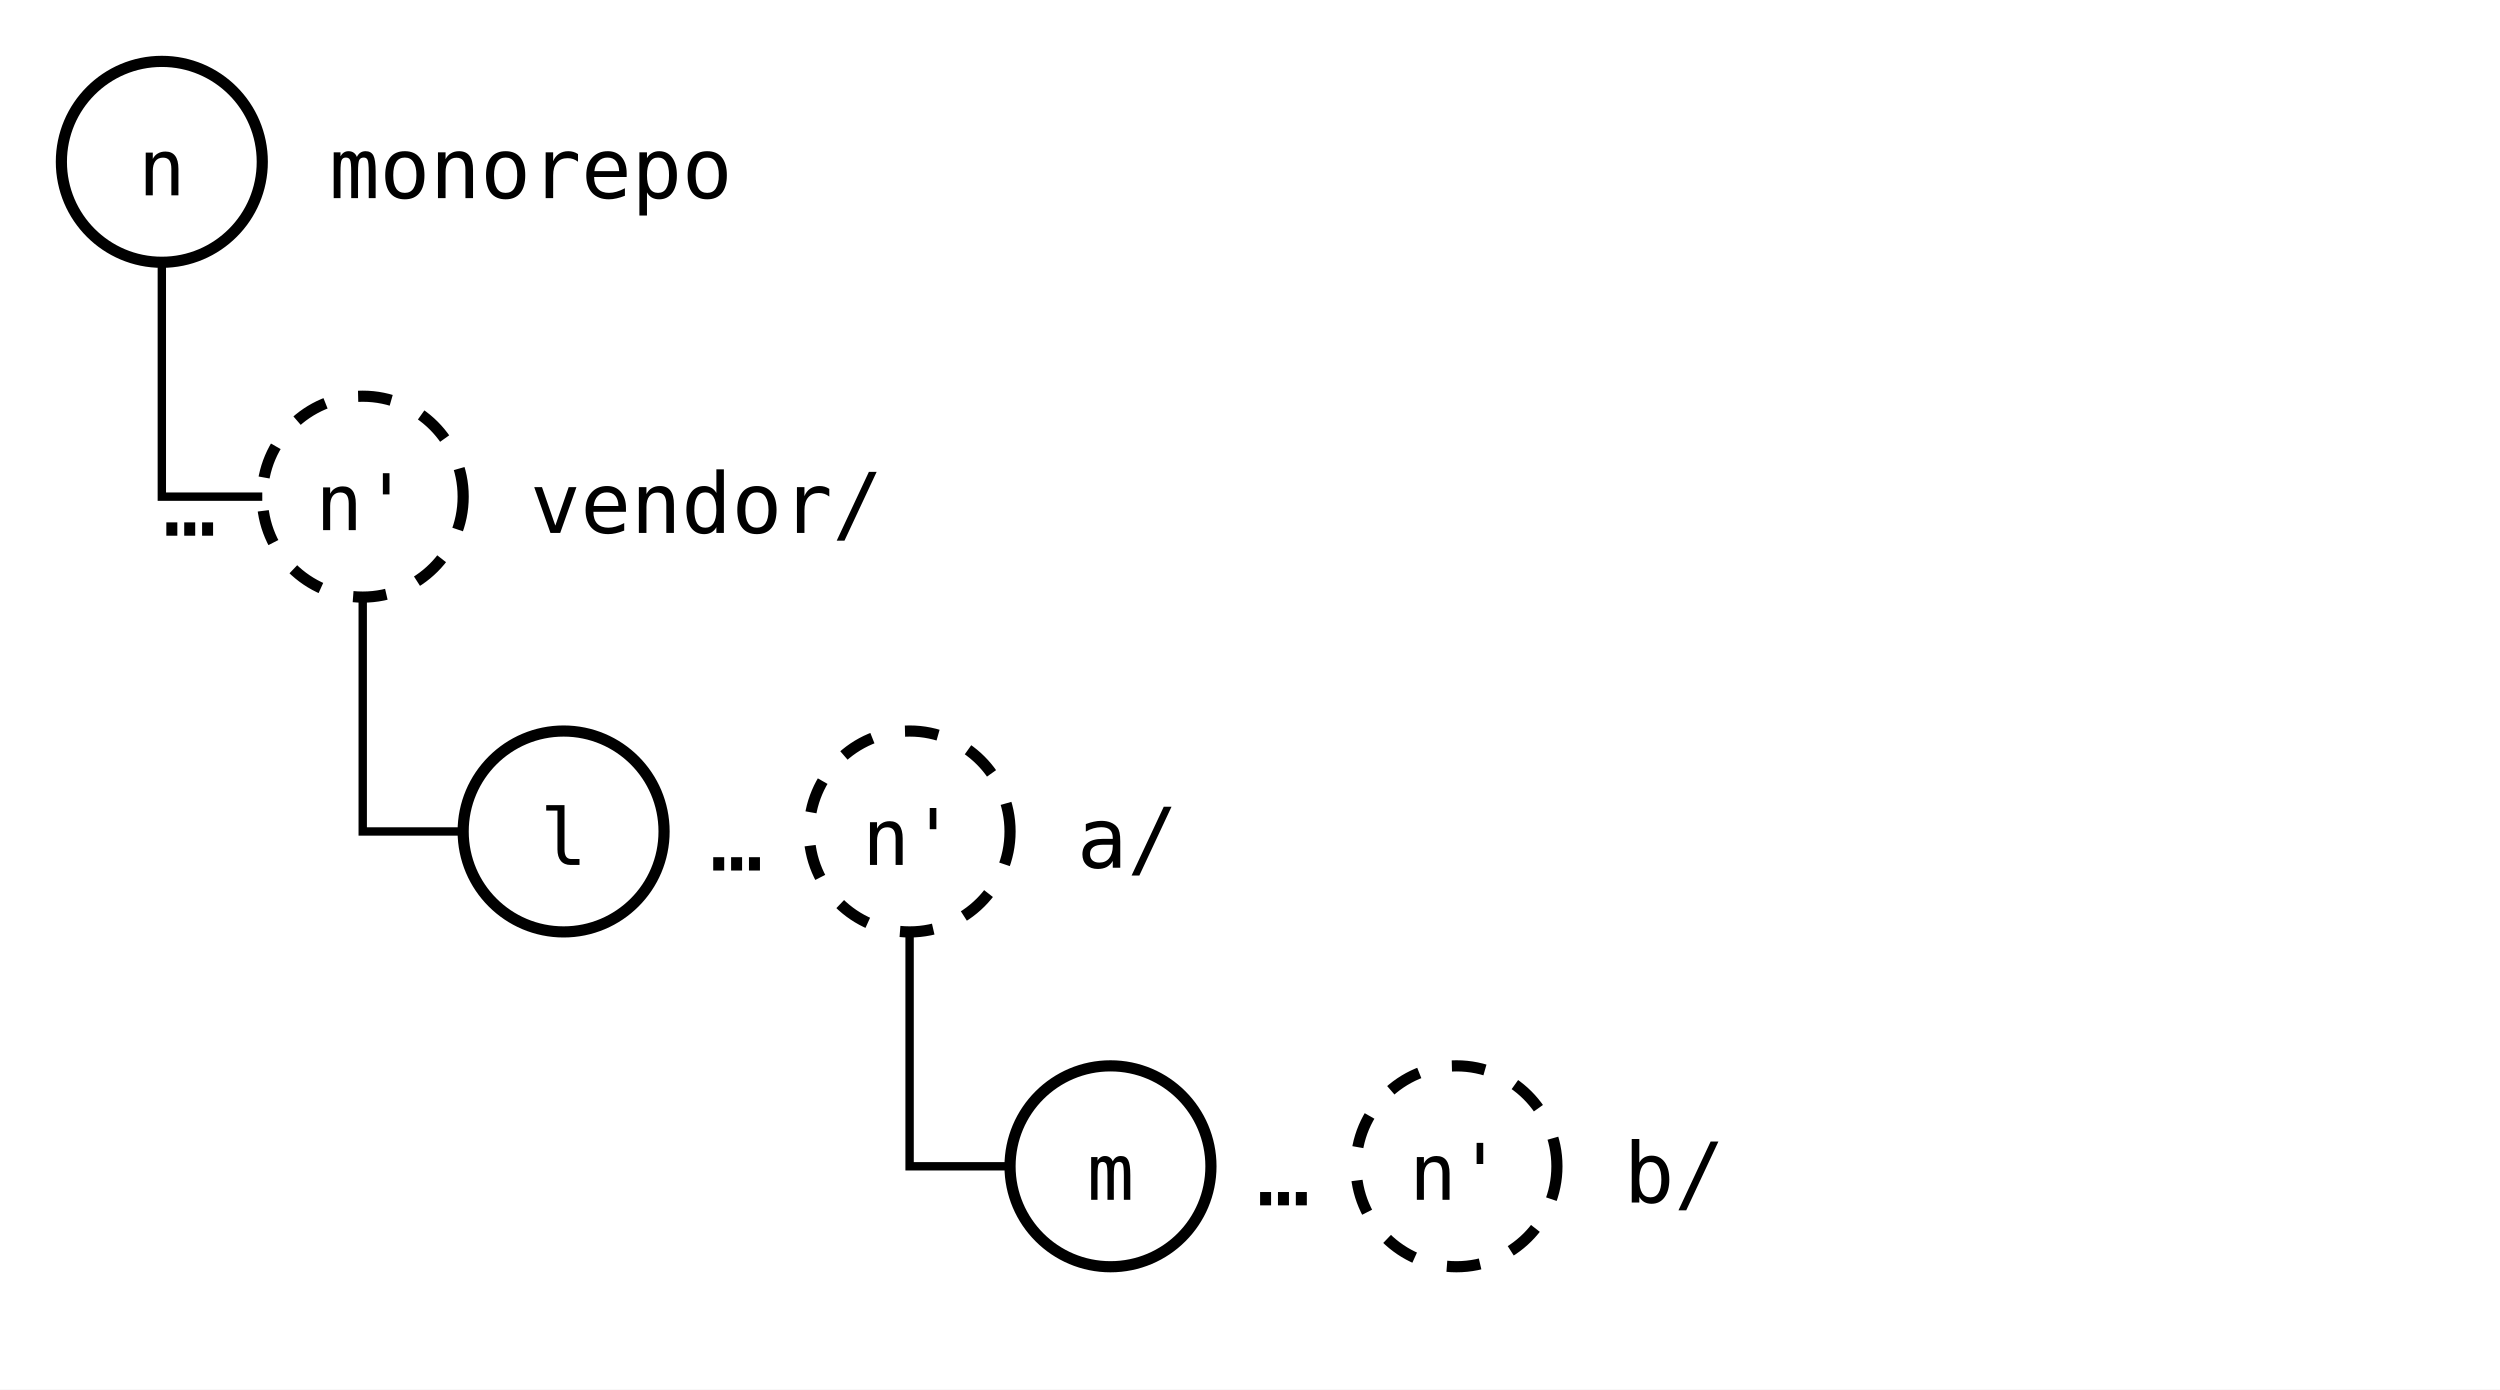
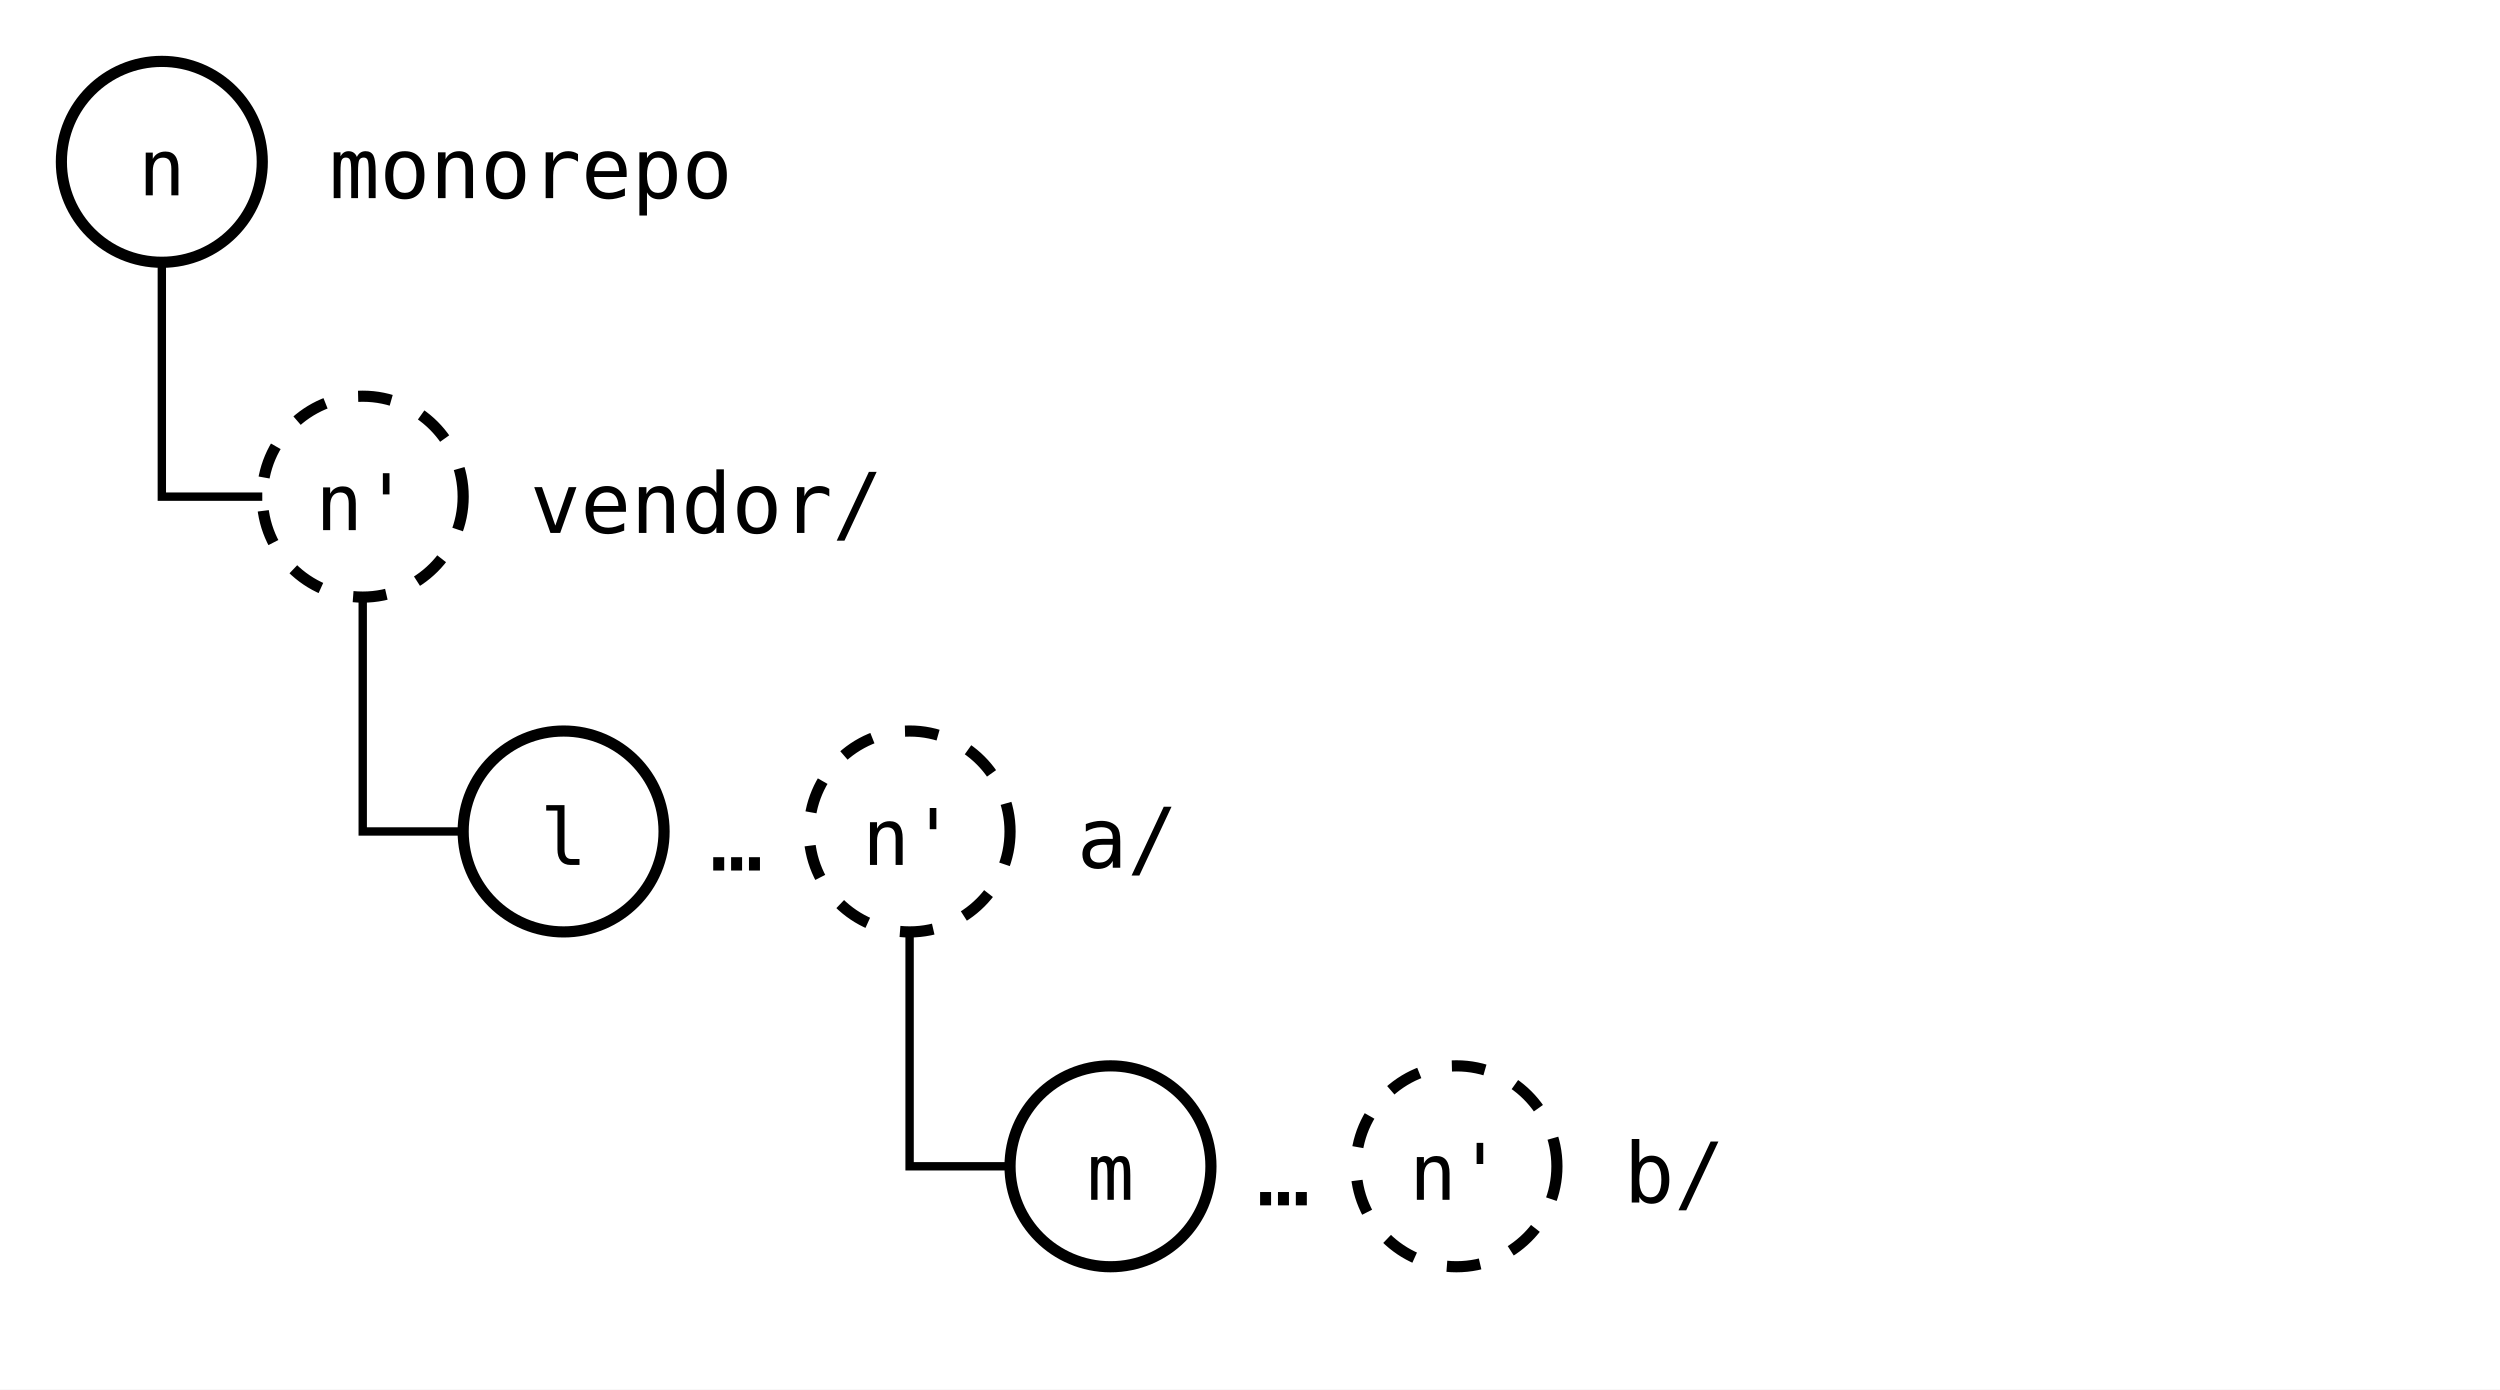
- <svg xmlns="http://www.w3.org/2000/svg" style="background: #ffffff; background-color: light-dark(#ffffff, #121212); color-scheme: light dark;" version="1.1" width="448px" height="249px" viewBox="0 0 448 249" id="ge-svg-3a7fDQkL2hRmOWZ3bqef" content="&lt;mxfile host=&quot;Electron&quot;&gt;&#10;  &lt;diagram name=&quot;tree&quot; id=&quot;tree&quot;&gt;&#10;    &lt;mxGraphModel dx=&quot;-231&quot; dy=&quot;-66&quot; grid=&quot;0&quot; gridSize=&quot;10&quot; guides=&quot;1&quot; tooltips=&quot;1&quot; connect=&quot;1&quot; arrows=&quot;1&quot; fold=&quot;0&quot; page=&quot;0&quot; pageScale=&quot;1&quot; pageWidth=&quot;850&quot; pageHeight=&quot;1100&quot; background=&quot;#ffffff&quot; math=&quot;0&quot; shadow=&quot;0&quot;&gt;&#10;      &lt;root&gt;&#10;        &lt;mxCell id=&quot;0&quot; /&gt;&#10;        &lt;mxCell id=&quot;1&quot; parent=&quot;0&quot; /&gt;&#10;        &lt;mxCell id=&quot;s0&quot; parent=&quot;1&quot; style=&quot;ellipse;aspect=fixed;strokeWidth=2;fontSize=14;fontFamily=Roboto Mono,monospace;&quot; value=&quot;n&quot; vertex=&quot;1&quot;&gt;&#10;          &lt;mxGeometry height=&quot;36&quot; width=&quot;36&quot; as=&quot;geometry&quot; /&gt;&#10;        &lt;/mxCell&gt;&#10;        &lt;mxCell id=&quot;f0&quot; parent=&quot;1&quot; style=&quot;text;align=left;verticalAlign=middle;fontSize=15;fontFamily=Roboto Mono,monospace;tree=1;&quot; value=&quot;monorepo&quot; vertex=&quot;1&quot;&gt;&#10;          &lt;mxGeometry height=&quot;36&quot; width=&quot;192&quot; x=&quot;46&quot; as=&quot;geometry&quot; /&gt;&#10;        &lt;/mxCell&gt;&#10;        &lt;mxCell id=&quot;dots1&quot; parent=&quot;1&quot; style=&quot;text;align=center;verticalAlign=middle;fontSize=16;fontFamily=Roboto Mono,monospace;&quot; value=&quot;…&quot; vertex=&quot;1&quot;&gt;&#10;          &lt;mxGeometry height=&quot;36&quot; width=&quot;22&quot; x=&quot;12&quot; y=&quot;60&quot; as=&quot;geometry&quot; /&gt;&#10;        &lt;/mxCell&gt;&#10;        &lt;mxCell id=&quot;r1&quot; parent=&quot;1&quot; style=&quot;ellipse;aspect=fixed;strokeWidth=2;fontSize=14;fontFamily=Roboto Mono,monospace;dashed=1;&quot; value=&quot;n&amp;#39;&quot; vertex=&quot;1&quot;&gt;&#10;          &lt;mxGeometry height=&quot;36&quot; width=&quot;36&quot; x=&quot;36&quot; y=&quot;60&quot; as=&quot;geometry&quot; /&gt;&#10;        &lt;/mxCell&gt;&#10;        &lt;mxCell id=&quot;f1&quot; parent=&quot;1&quot; style=&quot;text;align=left;verticalAlign=middle;fontSize=15;fontFamily=Roboto Mono,monospace;&quot; value=&quot;vendor/&quot; vertex=&quot;1&quot;&gt;&#10;          &lt;mxGeometry height=&quot;36&quot; width=&quot;183&quot; x=&quot;82&quot; y=&quot;60&quot; as=&quot;geometry&quot; /&gt;&#10;        &lt;/mxCell&gt;&#10;        &lt;mxCell id=&quot;s2&quot; parent=&quot;1&quot; style=&quot;ellipse;aspect=fixed;strokeWidth=2;fontSize=14;fontFamily=Roboto Mono,monospace;&quot; value=&quot;l&quot; vertex=&quot;1&quot;&gt;&#10;          &lt;mxGeometry height=&quot;36&quot; width=&quot;36&quot; x=&quot;72&quot; y=&quot;120&quot; as=&quot;geometry&quot; /&gt;&#10;        &lt;/mxCell&gt;&#10;        &lt;mxCell id=&quot;dots2&quot; parent=&quot;1&quot; style=&quot;text;align=center;verticalAlign=middle;fontSize=16;fontFamily=Roboto Mono,monospace;&quot; value=&quot;…&quot; vertex=&quot;1&quot;&gt;&#10;          &lt;mxGeometry height=&quot;36&quot; width=&quot;22&quot; x=&quot;110&quot; y=&quot;120&quot; as=&quot;geometry&quot; /&gt;&#10;        &lt;/mxCell&gt;&#10;        &lt;mxCell id=&quot;r2&quot; parent=&quot;1&quot; style=&quot;ellipse;aspect=fixed;strokeWidth=2;fontSize=14;fontFamily=Roboto Mono,monospace;dashed=1;&quot; value=&quot;n&amp;#39;&quot; vertex=&quot;1&quot;&gt;&#10;          &lt;mxGeometry height=&quot;36&quot; width=&quot;36&quot; x=&quot;134&quot; y=&quot;120&quot; as=&quot;geometry&quot; /&gt;&#10;        &lt;/mxCell&gt;&#10;        &lt;mxCell id=&quot;f2&quot; parent=&quot;1&quot; style=&quot;text;align=left;verticalAlign=middle;fontSize=15;fontFamily=Roboto Mono,monospace;&quot; value=&quot;a/&quot; vertex=&quot;1&quot;&gt;&#10;          &lt;mxGeometry height=&quot;36&quot; width=&quot;138&quot; x=&quot;180&quot; y=&quot;120&quot; as=&quot;geometry&quot; /&gt;&#10;        &lt;/mxCell&gt;&#10;        &lt;mxCell id=&quot;s3&quot; parent=&quot;1&quot; style=&quot;ellipse;aspect=fixed;strokeWidth=2;fontSize=14;fontFamily=Roboto Mono,monospace;&quot; value=&quot;m&quot; vertex=&quot;1&quot;&gt;&#10;          &lt;mxGeometry height=&quot;36&quot; width=&quot;36&quot; x=&quot;170&quot; y=&quot;180&quot; as=&quot;geometry&quot; /&gt;&#10;        &lt;/mxCell&gt;&#10;        &lt;mxCell id=&quot;dots3&quot; parent=&quot;1&quot; style=&quot;text;align=center;verticalAlign=middle;fontSize=16;fontFamily=Roboto Mono,monospace;&quot; value=&quot;…&quot; vertex=&quot;1&quot;&gt;&#10;          &lt;mxGeometry height=&quot;36&quot; width=&quot;22&quot; x=&quot;208&quot; y=&quot;180&quot; as=&quot;geometry&quot; /&gt;&#10;        &lt;/mxCell&gt;&#10;        &lt;mxCell id=&quot;r3&quot; parent=&quot;1&quot; style=&quot;ellipse;aspect=fixed;strokeWidth=2;fontSize=14;fontFamily=Roboto Mono,monospace;dashed=1;&quot; value=&quot;n&amp;#39;&quot; vertex=&quot;1&quot;&gt;&#10;          &lt;mxGeometry height=&quot;36&quot; width=&quot;36&quot; x=&quot;232&quot; y=&quot;180&quot; as=&quot;geometry&quot; /&gt;&#10;        &lt;/mxCell&gt;&#10;        &lt;mxCell id=&quot;f3&quot; parent=&quot;1&quot; style=&quot;text;align=left;verticalAlign=middle;fontSize=15;fontFamily=Roboto Mono,monospace;&quot; value=&quot;b/&quot; vertex=&quot;1&quot;&gt;&#10;          &lt;mxGeometry height=&quot;36&quot; width=&quot;138&quot; x=&quot;278&quot; y=&quot;180&quot; as=&quot;geometry&quot; /&gt;&#10;        &lt;/mxCell&gt;&#10;        &lt;mxCell id=&quot;c1&quot; edge=&quot;1&quot; parent=&quot;1&quot; source=&quot;s0&quot; style=&quot;endArrow=none;strokeWidth=1.5;edgeStyle=orthogonalEdgeStyle;rounded=0;exitX=0.5;exitY=1;exitDx=0;exitDy=0;entryX=0;entryY=0.5;entryDx=0;entryDy=0;&quot; target=&quot;r1&quot;&gt;&#10;          &lt;mxGeometry relative=&quot;1&quot; as=&quot;geometry&quot; /&gt;&#10;        &lt;/mxCell&gt;&#10;        &lt;mxCell id=&quot;c2&quot; edge=&quot;1&quot; parent=&quot;1&quot; source=&quot;r1&quot; style=&quot;endArrow=none;strokeWidth=1.5;edgeStyle=orthogonalEdgeStyle;rounded=0;exitX=0.5;exitY=1;exitDx=0;exitDy=0;entryX=0;entryY=0.5;entryDx=0;entryDy=0;&quot; target=&quot;s2&quot;&gt;&#10;          &lt;mxGeometry relative=&quot;1&quot; as=&quot;geometry&quot; /&gt;&#10;        &lt;/mxCell&gt;&#10;        &lt;mxCell id=&quot;c3&quot; edge=&quot;1&quot; parent=&quot;1&quot; source=&quot;r2&quot; style=&quot;endArrow=none;strokeWidth=1.5;edgeStyle=orthogonalEdgeStyle;rounded=0;exitX=0.5;exitY=1;exitDx=0;exitDy=0;entryX=0;entryY=0.5;entryDx=0;entryDy=0;&quot; target=&quot;s3&quot;&gt;&#10;          &lt;mxGeometry relative=&quot;1&quot; as=&quot;geometry&quot; /&gt;&#10;        &lt;/mxCell&gt;&#10;      &lt;/root&gt;&#10;    &lt;/mxGraphModel&gt;&#10;  &lt;/diagram&gt;&#10;&lt;/mxfile&gt;&#10;">
-   <style type="text/css">@supports (color: light-dark(#000, #fff)) { #ge-svg-3a7fDQkL2hRmOWZ3bqef { --ge-adaptive-bg: light-dark(#ffffff, var(--ge-dark-color, #121212)); } }</style>
+ <svg xmlns="http://www.w3.org/2000/svg" style="background: #ffffff; background-color: light-dark(#ffffff, #121212); color-scheme: light dark;" version="1.1" width="448px" height="249px" viewBox="0 0 448 249" id="ge-svg-EuSIqHh8MN30OeMZs-M0" content="&lt;mxfile host=&quot;Electron&quot;&gt;&#10;  &lt;diagram name=&quot;tree&quot; id=&quot;tree&quot;&gt;&#10;    &lt;mxGraphModel dx=&quot;-231&quot; dy=&quot;-66&quot; grid=&quot;0&quot; gridSize=&quot;10&quot; guides=&quot;1&quot; tooltips=&quot;1&quot; connect=&quot;1&quot; arrows=&quot;1&quot; fold=&quot;0&quot; page=&quot;0&quot; pageScale=&quot;1&quot; pageWidth=&quot;850&quot; pageHeight=&quot;1100&quot; background=&quot;#ffffff&quot; math=&quot;0&quot; shadow=&quot;0&quot;&gt;&#10;      &lt;root&gt;&#10;        &lt;mxCell id=&quot;0&quot; /&gt;&#10;        &lt;mxCell id=&quot;1&quot; parent=&quot;0&quot; /&gt;&#10;        &lt;mxCell id=&quot;s0&quot; parent=&quot;1&quot; style=&quot;ellipse;aspect=fixed;strokeWidth=2;fontSize=14;fontFamily=Roboto Mono,monospace;&quot; value=&quot;n&quot; vertex=&quot;1&quot;&gt;&#10;          &lt;mxGeometry height=&quot;36&quot; width=&quot;36&quot; as=&quot;geometry&quot; /&gt;&#10;        &lt;/mxCell&gt;&#10;        &lt;mxCell id=&quot;f0&quot; parent=&quot;1&quot; style=&quot;text;align=left;verticalAlign=middle;fontSize=15;fontFamily=Roboto Mono,monospace;tree=1;&quot; value=&quot;monorepo&quot; vertex=&quot;1&quot;&gt;&#10;          &lt;mxGeometry height=&quot;36&quot; width=&quot;192&quot; x=&quot;46&quot; as=&quot;geometry&quot; /&gt;&#10;        &lt;/mxCell&gt;&#10;        &lt;mxCell id=&quot;r1&quot; parent=&quot;1&quot; style=&quot;ellipse;aspect=fixed;strokeWidth=2;fontSize=14;fontFamily=Roboto Mono,monospace;dashed=1;&quot; value=&quot;n&amp;#39;&quot; vertex=&quot;1&quot;&gt;&#10;          &lt;mxGeometry height=&quot;36&quot; width=&quot;36&quot; x=&quot;36&quot; y=&quot;60&quot; as=&quot;geometry&quot; /&gt;&#10;        &lt;/mxCell&gt;&#10;        &lt;mxCell id=&quot;f1&quot; parent=&quot;1&quot; style=&quot;text;align=left;verticalAlign=middle;fontSize=15;fontFamily=Roboto Mono,monospace;&quot; value=&quot;vendor/&quot; vertex=&quot;1&quot;&gt;&#10;          &lt;mxGeometry height=&quot;36&quot; width=&quot;183&quot; x=&quot;82&quot; y=&quot;60&quot; as=&quot;geometry&quot; /&gt;&#10;        &lt;/mxCell&gt;&#10;        &lt;mxCell id=&quot;s2&quot; parent=&quot;1&quot; style=&quot;ellipse;aspect=fixed;strokeWidth=2;fontSize=14;fontFamily=Roboto Mono,monospace;&quot; value=&quot;l&quot; vertex=&quot;1&quot;&gt;&#10;          &lt;mxGeometry height=&quot;36&quot; width=&quot;36&quot; x=&quot;72&quot; y=&quot;120&quot; as=&quot;geometry&quot; /&gt;&#10;        &lt;/mxCell&gt;&#10;        &lt;mxCell id=&quot;dots2&quot; parent=&quot;1&quot; style=&quot;text;align=center;verticalAlign=middle;fontSize=16;fontFamily=Roboto Mono,monospace;&quot; value=&quot;…&quot; vertex=&quot;1&quot;&gt;&#10;          &lt;mxGeometry height=&quot;36&quot; width=&quot;22&quot; x=&quot;110&quot; y=&quot;120&quot; as=&quot;geometry&quot; /&gt;&#10;        &lt;/mxCell&gt;&#10;        &lt;mxCell id=&quot;r2&quot; parent=&quot;1&quot; style=&quot;ellipse;aspect=fixed;strokeWidth=2;fontSize=14;fontFamily=Roboto Mono,monospace;dashed=1;&quot; value=&quot;n&amp;#39;&quot; vertex=&quot;1&quot;&gt;&#10;          &lt;mxGeometry height=&quot;36&quot; width=&quot;36&quot; x=&quot;134&quot; y=&quot;120&quot; as=&quot;geometry&quot; /&gt;&#10;        &lt;/mxCell&gt;&#10;        &lt;mxCell id=&quot;f2&quot; parent=&quot;1&quot; style=&quot;text;align=left;verticalAlign=middle;fontSize=15;fontFamily=Roboto Mono,monospace;&quot; value=&quot;a/&quot; vertex=&quot;1&quot;&gt;&#10;          &lt;mxGeometry height=&quot;36&quot; width=&quot;138&quot; x=&quot;180&quot; y=&quot;120&quot; as=&quot;geometry&quot; /&gt;&#10;        &lt;/mxCell&gt;&#10;        &lt;mxCell id=&quot;s3&quot; parent=&quot;1&quot; style=&quot;ellipse;aspect=fixed;strokeWidth=2;fontSize=14;fontFamily=Roboto Mono,monospace;&quot; value=&quot;m&quot; vertex=&quot;1&quot;&gt;&#10;          &lt;mxGeometry height=&quot;36&quot; width=&quot;36&quot; x=&quot;170&quot; y=&quot;180&quot; as=&quot;geometry&quot; /&gt;&#10;        &lt;/mxCell&gt;&#10;        &lt;mxCell id=&quot;dots3&quot; parent=&quot;1&quot; style=&quot;text;align=center;verticalAlign=middle;fontSize=16;fontFamily=Roboto Mono,monospace;&quot; value=&quot;…&quot; vertex=&quot;1&quot;&gt;&#10;          &lt;mxGeometry height=&quot;36&quot; width=&quot;22&quot; x=&quot;208&quot; y=&quot;180&quot; as=&quot;geometry&quot; /&gt;&#10;        &lt;/mxCell&gt;&#10;        &lt;mxCell id=&quot;r3&quot; parent=&quot;1&quot; style=&quot;ellipse;aspect=fixed;strokeWidth=2;fontSize=14;fontFamily=Roboto Mono,monospace;dashed=1;&quot; value=&quot;n&amp;#39;&quot; vertex=&quot;1&quot;&gt;&#10;          &lt;mxGeometry height=&quot;36&quot; width=&quot;36&quot; x=&quot;232&quot; y=&quot;180&quot; as=&quot;geometry&quot; /&gt;&#10;        &lt;/mxCell&gt;&#10;        &lt;mxCell id=&quot;f3&quot; parent=&quot;1&quot; style=&quot;text;align=left;verticalAlign=middle;fontSize=15;fontFamily=Roboto Mono,monospace;&quot; value=&quot;b/&quot; vertex=&quot;1&quot;&gt;&#10;          &lt;mxGeometry height=&quot;36&quot; width=&quot;138&quot; x=&quot;278&quot; y=&quot;180&quot; as=&quot;geometry&quot; /&gt;&#10;        &lt;/mxCell&gt;&#10;        &lt;mxCell id=&quot;c1&quot; edge=&quot;1&quot; parent=&quot;1&quot; source=&quot;s0&quot; style=&quot;endArrow=none;strokeWidth=1.5;edgeStyle=orthogonalEdgeStyle;rounded=0;exitX=0.5;exitY=1;exitDx=0;exitDy=0;entryX=0;entryY=0.5;entryDx=0;entryDy=0;&quot; target=&quot;r1&quot;&gt;&#10;          &lt;mxGeometry relative=&quot;1&quot; as=&quot;geometry&quot; /&gt;&#10;        &lt;/mxCell&gt;&#10;        &lt;mxCell id=&quot;c2&quot; edge=&quot;1&quot; parent=&quot;1&quot; source=&quot;r1&quot; style=&quot;endArrow=none;strokeWidth=1.5;edgeStyle=orthogonalEdgeStyle;rounded=0;exitX=0.5;exitY=1;exitDx=0;exitDy=0;entryX=0;entryY=0.5;entryDx=0;entryDy=0;&quot; target=&quot;s2&quot;&gt;&#10;          &lt;mxGeometry relative=&quot;1&quot; as=&quot;geometry&quot; /&gt;&#10;        &lt;/mxCell&gt;&#10;        &lt;mxCell id=&quot;c3&quot; edge=&quot;1&quot; parent=&quot;1&quot; source=&quot;r2&quot; style=&quot;endArrow=none;strokeWidth=1.5;edgeStyle=orthogonalEdgeStyle;rounded=0;exitX=0.5;exitY=1;exitDx=0;exitDy=0;entryX=0;entryY=0.5;entryDx=0;entryDy=0;&quot; target=&quot;s3&quot;&gt;&#10;          &lt;mxGeometry relative=&quot;1&quot; as=&quot;geometry&quot; /&gt;&#10;        &lt;/mxCell&gt;&#10;      &lt;/root&gt;&#10;    &lt;/mxGraphModel&gt;&#10;  &lt;/diagram&gt;&#10;&lt;/mxfile&gt;&#10;">
+   <style type="text/css">@supports (color: light-dark(#000, #fff)) { #ge-svg-EuSIqHh8MN30OeMZs-M0 { --ge-adaptive-bg: light-dark(#ffffff, var(--ge-dark-color, #121212)); } }</style>
  <defs />
  <rect fill="#ffffff" width="100%" height="100%" x="0" y="0" style="fill: light-dark(rgb(255, 255, 255), rgb(18, 18, 18));" />
  <g>
    <g data-cell-id="0">
      <g data-cell-id="1">
        <g data-cell-id="s0">
          <g>
            <ellipse cx="29" cy="29" rx="18" ry="18" fill="#ffffff" stroke="#000000" stroke-width="2" pointer-events="all" style="fill: var(--ge-adaptive-bg, #ffffff); stroke: light-dark(rgb(0, 0, 0), rgb(255, 255, 255));" />
          </g>
          <g>
            <g fill="#000000" font-family="'Roboto Mono', monospace" text-anchor="middle" font-size="14px" style="fill: light-dark(rgb(0, 0, 0), rgb(255, 255, 255));">
              <text x="29" y="35">n</text>
            </g>
          </g>
        </g>
        <g data-cell-id="f0">
          <g>
            <rect x="57" y="11" width="192" height="36" fill="none" stroke="none" pointer-events="all" />
          </g>
          <g>
            <g fill="#000000" font-family="'Roboto Mono', monospace" text-anchor="start" font-size="15px" style="fill: light-dark(rgb(0, 0, 0), rgb(255, 255, 255));">
              <text x="59" y="35.5">monorepo</text>
-             </g>
-           </g>
-         </g>
-         <g data-cell-id="dots1">
-           <g>
-             <rect x="23" y="71" width="22" height="36" fill="none" stroke="none" pointer-events="all" />
-           </g>
-           <g>
-             <g fill="#000000" font-family="'Roboto Mono', monospace" text-anchor="middle" font-size="16px" style="fill: light-dark(rgb(0, 0, 0), rgb(255, 255, 255));">
-               <text x="34" y="96">…</text>
            </g>
          </g>
        </g>
        <g data-cell-id="r1">
          <g>
            <ellipse cx="65" cy="89" rx="18" ry="18" fill="#ffffff" stroke="#000000" stroke-width="2" stroke-dasharray="6 6" pointer-events="all" style="fill: var(--ge-adaptive-bg, #ffffff); stroke: light-dark(rgb(0, 0, 0), rgb(255, 255, 255));" />
          </g>
          <g>
            <g fill="#000000" font-family="'Roboto Mono', monospace" text-anchor="middle" font-size="14px" style="fill: light-dark(rgb(0, 0, 0), rgb(255, 255, 255));">
              <text x="65" y="95">n'</text>
            </g>
          </g>
        </g>
        <g data-cell-id="f1">
          <g>
            <rect x="93" y="71" width="183" height="36" fill="none" stroke="none" pointer-events="all" />
          </g>
          <g>
            <g fill="#000000" font-family="'Roboto Mono', monospace" text-anchor="start" font-size="15px" style="fill: light-dark(rgb(0, 0, 0), rgb(255, 255, 255));">
              <text x="95" y="95.5">vendor/</text>
            </g>
          </g>
        </g>
        <g data-cell-id="s2">
          <g>
            <ellipse cx="101" cy="149" rx="18" ry="18" fill="#ffffff" stroke="#000000" stroke-width="2" pointer-events="all" style="fill: var(--ge-adaptive-bg, #ffffff); stroke: light-dark(rgb(0, 0, 0), rgb(255, 255, 255));" />
          </g>
          <g>
            <g fill="#000000" font-family="'Roboto Mono', monospace" text-anchor="middle" font-size="14px" style="fill: light-dark(rgb(0, 0, 0), rgb(255, 255, 255));">
              <text x="101" y="155">l</text>
            </g>
          </g>
        </g>
        <g data-cell-id="dots2">
          <g>
            <rect x="121" y="131" width="22" height="36" fill="none" stroke="none" pointer-events="all" />
          </g>
          <g>
            <g fill="#000000" font-family="'Roboto Mono', monospace" text-anchor="middle" font-size="16px" style="fill: light-dark(rgb(0, 0, 0), rgb(255, 255, 255));">
              <text x="132" y="156">…</text>
            </g>
          </g>
        </g>
        <g data-cell-id="r2">
          <g>
            <ellipse cx="163" cy="149" rx="18" ry="18" fill="#ffffff" stroke="#000000" stroke-width="2" stroke-dasharray="6 6" pointer-events="all" style="fill: var(--ge-adaptive-bg, #ffffff); stroke: light-dark(rgb(0, 0, 0), rgb(255, 255, 255));" />
          </g>
          <g>
            <g fill="#000000" font-family="'Roboto Mono', monospace" text-anchor="middle" font-size="14px" style="fill: light-dark(rgb(0, 0, 0), rgb(255, 255, 255));">
              <text x="163" y="155">n'</text>
            </g>
          </g>
        </g>
        <g data-cell-id="f2">
          <g>
            <rect x="191" y="131" width="138" height="36" fill="none" stroke="none" pointer-events="all" />
          </g>
          <g>
            <g fill="#000000" font-family="'Roboto Mono', monospace" text-anchor="start" font-size="15px" style="fill: light-dark(rgb(0, 0, 0), rgb(255, 255, 255));">
              <text x="193" y="155.5">a/</text>
            </g>
          </g>
        </g>
        <g data-cell-id="s3">
          <g>
            <ellipse cx="199" cy="209" rx="18" ry="18" fill="#ffffff" stroke="#000000" stroke-width="2" pointer-events="all" style="fill: var(--ge-adaptive-bg, #ffffff); stroke: light-dark(rgb(0, 0, 0), rgb(255, 255, 255));" />
          </g>
          <g>
            <g fill="#000000" font-family="'Roboto Mono', monospace" text-anchor="middle" font-size="14px" style="fill: light-dark(rgb(0, 0, 0), rgb(255, 255, 255));">
              <text x="199" y="215">m</text>
            </g>
          </g>
        </g>
        <g data-cell-id="dots3">
          <g>
            <rect x="219" y="191" width="22" height="36" fill="none" stroke="none" pointer-events="all" />
          </g>
          <g>
            <g fill="#000000" font-family="'Roboto Mono', monospace" text-anchor="middle" font-size="16px" style="fill: light-dark(rgb(0, 0, 0), rgb(255, 255, 255));">
              <text x="230" y="216">…</text>
            </g>
          </g>
        </g>
        <g data-cell-id="r3">
          <g>
            <ellipse cx="261" cy="209" rx="18" ry="18" fill="#ffffff" stroke="#000000" stroke-width="2" stroke-dasharray="6 6" pointer-events="all" style="fill: var(--ge-adaptive-bg, #ffffff); stroke: light-dark(rgb(0, 0, 0), rgb(255, 255, 255));" />
          </g>
          <g>
            <g fill="#000000" font-family="'Roboto Mono', monospace" text-anchor="middle" font-size="14px" style="fill: light-dark(rgb(0, 0, 0), rgb(255, 255, 255));">
              <text x="261" y="215">n'</text>
            </g>
          </g>
        </g>
        <g data-cell-id="f3">
          <g>
            <rect x="289" y="191" width="138" height="36" fill="none" stroke="none" pointer-events="all" />
          </g>
          <g>
            <g fill="#000000" font-family="'Roboto Mono', monospace" text-anchor="start" font-size="15px" style="fill: light-dark(rgb(0, 0, 0), rgb(255, 255, 255));">
              <text x="291" y="215.5">b/</text>
            </g>
          </g>
        </g>
        <g data-cell-id="c1">
          <g>
            <path d="M 29 47 L 29 89 L 47 89" fill="none" stroke="#000000" stroke-width="1.5" stroke-miterlimit="10" pointer-events="stroke" style="stroke: light-dark(rgb(0, 0, 0), rgb(255, 255, 255));" />
          </g>
        </g>
        <g data-cell-id="c2">
          <g>
            <path d="M 65 107 L 65 149 L 83 149" fill="none" stroke="#000000" stroke-width="1.5" stroke-miterlimit="10" pointer-events="stroke" style="stroke: light-dark(rgb(0, 0, 0), rgb(255, 255, 255));" />
          </g>
        </g>
        <g data-cell-id="c3">
          <g>
            <path d="M 163 167 L 163 209 L 181 209" fill="none" stroke="#000000" stroke-width="1.5" stroke-miterlimit="10" pointer-events="stroke" style="stroke: light-dark(rgb(0, 0, 0), rgb(255, 255, 255));" />
          </g>
        </g>
      </g>
    </g>
  </g>
</svg>
